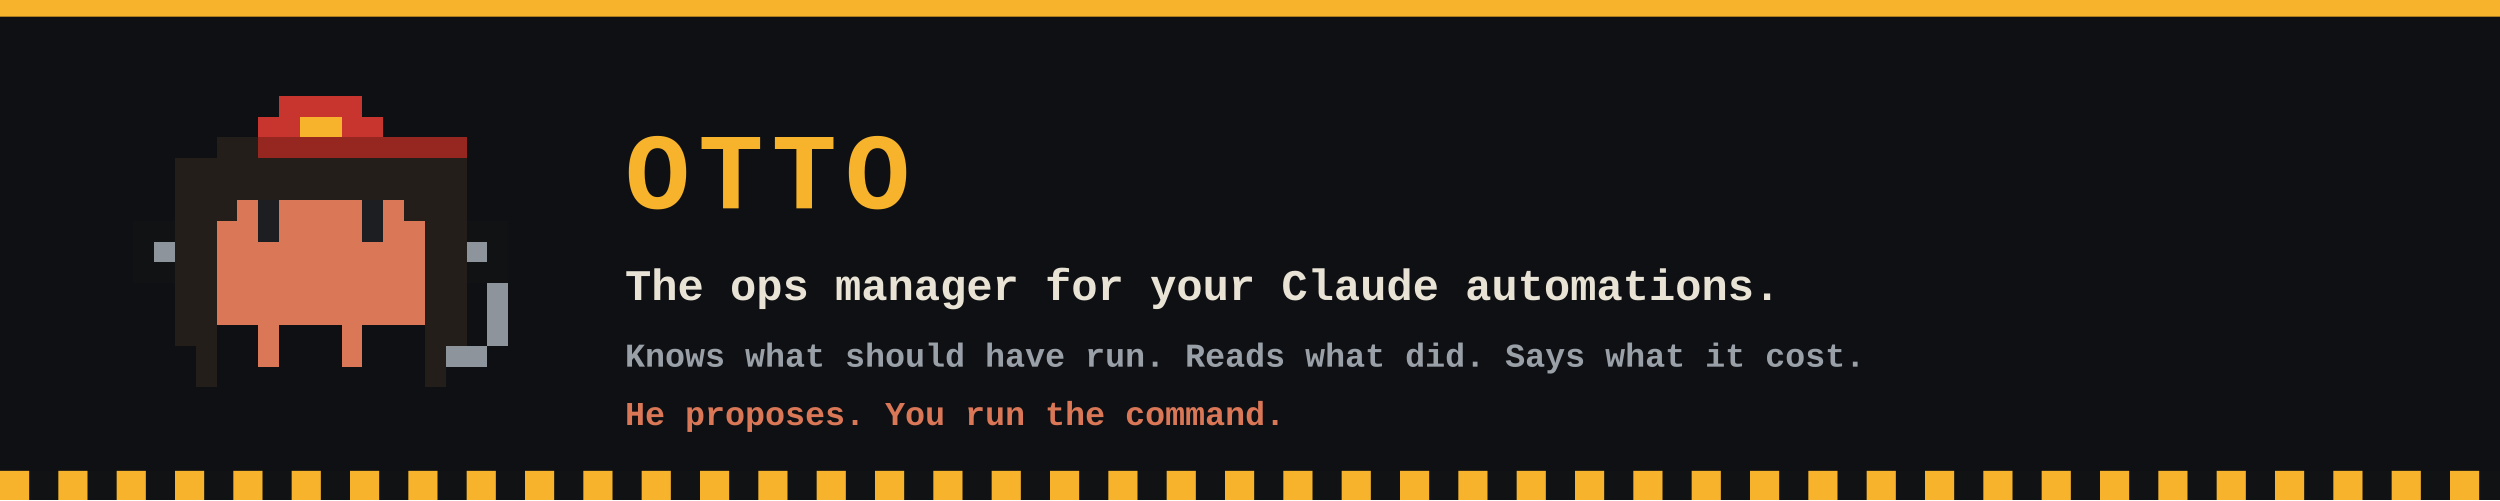
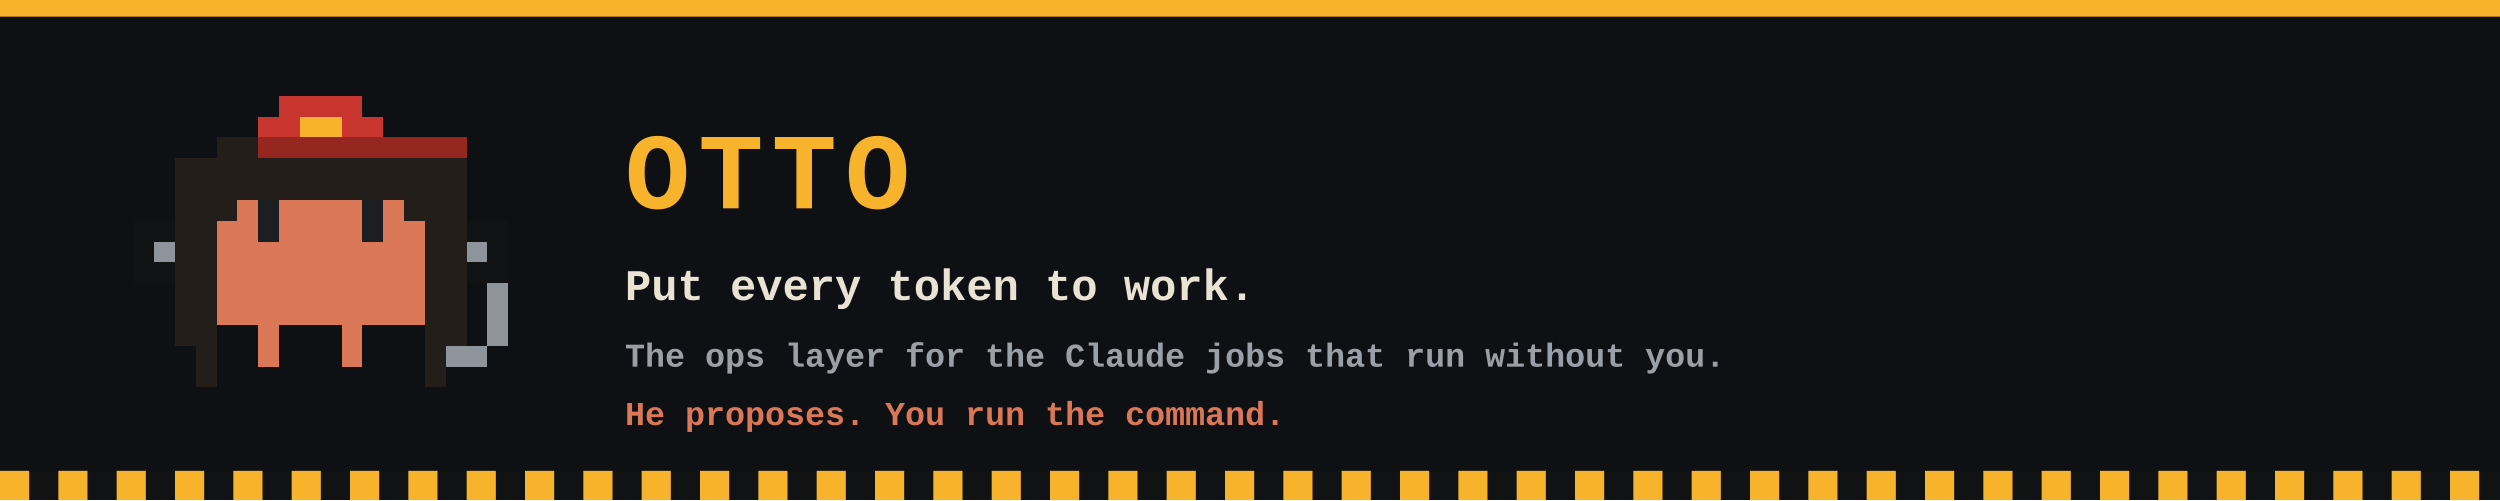
<svg xmlns="http://www.w3.org/2000/svg" viewBox="0 0 1200 240" width="1200" height="240" role="img" aria-label="Otto, the ops manager for your Claude automations">
  <rect width="1200" height="240" fill="#0e1013" />
  <rect width="1200" height="8" fill="#f7b32b" />
  <rect y="226" width="1200" height="14" fill="#111214" />
  <rect x="0" y="226" width="14" height="14" fill="#f7b32b" />
  <rect x="28" y="226" width="14" height="14" fill="#f7b32b" />
  <rect x="56" y="226" width="14" height="14" fill="#f7b32b" />
  <rect x="84" y="226" width="14" height="14" fill="#f7b32b" />
  <rect x="112" y="226" width="14" height="14" fill="#f7b32b" />
  <rect x="140" y="226" width="14" height="14" fill="#f7b32b" />
  <rect x="168" y="226" width="14" height="14" fill="#f7b32b" />
  <rect x="196" y="226" width="14" height="14" fill="#f7b32b" />
  <rect x="224" y="226" width="14" height="14" fill="#f7b32b" />
  <rect x="252" y="226" width="14" height="14" fill="#f7b32b" />
  <rect x="280" y="226" width="14" height="14" fill="#f7b32b" />
  <rect x="308" y="226" width="14" height="14" fill="#f7b32b" />
  <rect x="336" y="226" width="14" height="14" fill="#f7b32b" />
  <rect x="364" y="226" width="14" height="14" fill="#f7b32b" />
  <rect x="392" y="226" width="14" height="14" fill="#f7b32b" />
  <rect x="420" y="226" width="14" height="14" fill="#f7b32b" />
  <rect x="448" y="226" width="14" height="14" fill="#f7b32b" />
  <rect x="476" y="226" width="14" height="14" fill="#f7b32b" />
  <rect x="504" y="226" width="14" height="14" fill="#f7b32b" />
  <rect x="532" y="226" width="14" height="14" fill="#f7b32b" />
  <rect x="560" y="226" width="14" height="14" fill="#f7b32b" />
  <rect x="588" y="226" width="14" height="14" fill="#f7b32b" />
  <rect x="616" y="226" width="14" height="14" fill="#f7b32b" />
  <rect x="644" y="226" width="14" height="14" fill="#f7b32b" />
  <rect x="672" y="226" width="14" height="14" fill="#f7b32b" />
  <rect x="700" y="226" width="14" height="14" fill="#f7b32b" />
  <rect x="728" y="226" width="14" height="14" fill="#f7b32b" />
  <rect x="756" y="226" width="14" height="14" fill="#f7b32b" />
  <rect x="784" y="226" width="14" height="14" fill="#f7b32b" />
  <rect x="812" y="226" width="14" height="14" fill="#f7b32b" />
  <rect x="840" y="226" width="14" height="14" fill="#f7b32b" />
  <rect x="868" y="226" width="14" height="14" fill="#f7b32b" />
  <rect x="896" y="226" width="14" height="14" fill="#f7b32b" />
  <rect x="924" y="226" width="14" height="14" fill="#f7b32b" />
  <rect x="952" y="226" width="14" height="14" fill="#f7b32b" />
  <rect x="980" y="226" width="14" height="14" fill="#f7b32b" />
  <rect x="1008" y="226" width="14" height="14" fill="#f7b32b" />
  <rect x="1036" y="226" width="14" height="14" fill="#f7b32b" />
  <rect x="1064" y="226" width="14" height="14" fill="#f7b32b" />
  <rect x="1092" y="226" width="14" height="14" fill="#f7b32b" />
  <rect x="1120" y="226" width="14" height="14" fill="#f7b32b" />
  <rect x="1148" y="226" width="14" height="14" fill="#f7b32b" />
  <rect x="1176" y="226" width="14" height="14" fill="#f7b32b" />
  <g transform="translate(44,36) scale(10)" shape-rendering="crispEdges">
    <rect x="7" y="5" width="1" height="1" fill="#241e1b" />
    <rect x="8" y="5" width="1" height="1" fill="#241e1b" />
    <rect x="9" y="5" width="1" height="1" fill="#241e1b" />
    <rect x="10" y="5" width="1" height="1" fill="#241e1b" />
    <rect x="11" y="5" width="1" height="1" fill="#241e1b" />
    <rect x="12" y="5" width="1" height="1" fill="#241e1b" />
    <rect x="13" y="5" width="1" height="1" fill="#241e1b" />
    <rect x="14" y="5" width="1" height="1" fill="#241e1b" />
    <rect x="6" y="6" width="1" height="1" fill="#241e1b" />
    <rect x="7" y="6" width="1" height="1" fill="#d97757" />
    <rect x="8" y="6" width="1" height="1" fill="#1c1e21" />
    <rect x="9" y="6" width="1" height="1" fill="#d97757" />
    <rect x="10" y="6" width="1" height="1" fill="#d97757" />
    <rect x="11" y="6" width="1" height="1" fill="#d97757" />
    <rect x="12" y="6" width="1" height="1" fill="#d97757" />
    <rect x="13" y="6" width="1" height="1" fill="#1c1e21" />
    <rect x="14" y="6" width="1" height="1" fill="#d97757" />
    <rect x="15" y="6" width="1" height="1" fill="#241e1b" />
    <rect x="6" y="7" width="1" height="1" fill="#d97757" />
    <rect x="7" y="7" width="1" height="1" fill="#d97757" />
    <rect x="8" y="7" width="1" height="1" fill="#1c1e21" />
    <rect x="9" y="7" width="1" height="1" fill="#d97757" />
    <rect x="10" y="7" width="1" height="1" fill="#d97757" />
    <rect x="11" y="7" width="1" height="1" fill="#d97757" />
    <rect x="12" y="7" width="1" height="1" fill="#d97757" />
    <rect x="13" y="7" width="1" height="1" fill="#1c1e21" />
    <rect x="14" y="7" width="1" height="1" fill="#d97757" />
    <rect x="15" y="7" width="1" height="1" fill="#d97757" />
    <rect x="5" y="8" width="1" height="1" fill="#241e1b" />
    <rect x="6" y="8" width="1" height="1" fill="#d97757" />
    <rect x="7" y="8" width="1" height="1" fill="#d97757" />
    <rect x="8" y="8" width="1" height="1" fill="#d97757" />
    <rect x="9" y="8" width="1" height="1" fill="#d97757" />
    <rect x="10" y="8" width="1" height="1" fill="#d97757" />
    <rect x="11" y="8" width="1" height="1" fill="#d97757" />
    <rect x="12" y="8" width="1" height="1" fill="#d97757" />
    <rect x="13" y="8" width="1" height="1" fill="#d97757" />
    <rect x="14" y="8" width="1" height="1" fill="#d97757" />
    <rect x="15" y="8" width="1" height="1" fill="#d97757" />
    <rect x="16" y="8" width="1" height="1" fill="#241e1b" />
    <rect x="5" y="9" width="1" height="1" fill="#241e1b" />
    <rect x="6" y="9" width="1" height="1" fill="#d97757" />
    <rect x="7" y="9" width="1" height="1" fill="#d97757" />
    <rect x="8" y="9" width="1" height="1" fill="#d97757" />
    <rect x="9" y="9" width="1" height="1" fill="#d97757" />
    <rect x="10" y="9" width="1" height="1" fill="#d97757" />
    <rect x="11" y="9" width="1" height="1" fill="#d97757" />
    <rect x="12" y="9" width="1" height="1" fill="#d97757" />
    <rect x="13" y="9" width="1" height="1" fill="#d97757" />
    <rect x="14" y="9" width="1" height="1" fill="#d97757" />
    <rect x="15" y="9" width="1" height="1" fill="#d97757" />
    <rect x="16" y="9" width="1" height="1" fill="#241e1b" />
    <rect x="6" y="10" width="1" height="1" fill="#d97757" />
    <rect x="7" y="10" width="1" height="1" fill="#d97757" />
    <rect x="8" y="10" width="1" height="1" fill="#d97757" />
    <rect x="9" y="10" width="1" height="1" fill="#d97757" />
    <rect x="10" y="10" width="1" height="1" fill="#d97757" />
    <rect x="11" y="10" width="1" height="1" fill="#d97757" />
    <rect x="12" y="10" width="1" height="1" fill="#d97757" />
    <rect x="13" y="10" width="1" height="1" fill="#d97757" />
    <rect x="14" y="10" width="1" height="1" fill="#d97757" />
    <rect x="15" y="10" width="1" height="1" fill="#d97757" />
    <rect x="6" y="11" width="1" height="1" fill="#d97757" />
    <rect x="7" y="11" width="1" height="1" fill="#d97757" />
    <rect x="8" y="11" width="1" height="1" fill="#d97757" />
    <rect x="9" y="11" width="1" height="1" fill="#d97757" />
    <rect x="10" y="11" width="1" height="1" fill="#d97757" />
    <rect x="11" y="11" width="1" height="1" fill="#d97757" />
    <rect x="12" y="11" width="1" height="1" fill="#d97757" />
    <rect x="13" y="11" width="1" height="1" fill="#d97757" />
    <rect x="14" y="11" width="1" height="1" fill="#d97757" />
    <rect x="15" y="11" width="1" height="1" fill="#d97757" />
    <rect x="8" y="12" width="1" height="1" fill="#d97757" />
    <rect x="12" y="12" width="1" height="1" fill="#d97757" />
    <rect x="8" y="13" width="1" height="1" fill="#d97757" />
    <rect x="12" y="13" width="1" height="1" fill="#d97757" />
    <rect x="6" y="3" width="1" height="1" fill="#241e1b" />
    <rect x="7" y="3" width="1" height="1" fill="#241e1b" />
    <rect x="8" y="3" width="1" height="1" fill="#962720" />
    <rect x="9" y="3" width="1" height="1" fill="#962720" />
    <rect x="10" y="3" width="1" height="1" fill="#962720" />
    <rect x="11" y="3" width="1" height="1" fill="#962720" />
    <rect x="12" y="3" width="1" height="1" fill="#962720" />
    <rect x="13" y="3" width="1" height="1" fill="#962720" />
    <rect x="14" y="3" width="1" height="1" fill="#962720" />
    <rect x="15" y="3" width="1" height="1" fill="#962720" />
    <rect x="4" y="4" width="1" height="1" fill="#241e1b" />
    <rect x="5" y="4" width="1" height="1" fill="#241e1b" />
    <rect x="6" y="4" width="1" height="1" fill="#241e1b" />
    <rect x="7" y="4" width="1" height="1" fill="#241e1b" />
    <rect x="8" y="4" width="1" height="1" fill="#241e1b" />
    <rect x="9" y="4" width="1" height="1" fill="#241e1b" />
    <rect x="10" y="4" width="1" height="1" fill="#241e1b" />
    <rect x="11" y="4" width="1" height="1" fill="#241e1b" />
    <rect x="12" y="4" width="1" height="1" fill="#241e1b" />
    <rect x="13" y="4" width="1" height="1" fill="#241e1b" />
    <rect x="14" y="4" width="1" height="1" fill="#241e1b" />
    <rect x="15" y="4" width="1" height="1" fill="#241e1b" />
    <rect x="16" y="4" width="1" height="1" fill="#241e1b" />
    <rect x="17" y="4" width="1" height="1" fill="#241e1b" />
    <rect x="4" y="5" width="1" height="1" fill="#241e1b" />
    <rect x="5" y="5" width="1" height="1" fill="#241e1b" />
    <rect x="6" y="5" width="1" height="1" fill="#241e1b" />
    <rect x="15" y="5" width="1" height="1" fill="#241e1b" />
    <rect x="16" y="5" width="1" height="1" fill="#241e1b" />
    <rect x="17" y="5" width="1" height="1" fill="#241e1b" />
    <rect x="4" y="6" width="1" height="1" fill="#241e1b" />
    <rect x="4" y="7" width="1" height="1" fill="#241e1b" />
    <rect x="4" y="8" width="1" height="1" fill="#241e1b" />
    <rect x="4" y="9" width="1" height="1" fill="#241e1b" />
    <rect x="4" y="10" width="1" height="1" fill="#241e1b" />
    <rect x="4" y="11" width="1" height="1" fill="#241e1b" />
    <rect x="4" y="12" width="1" height="1" fill="#241e1b" />
    <rect x="17" y="6" width="1" height="1" fill="#241e1b" />
    <rect x="17" y="7" width="1" height="1" fill="#241e1b" />
    <rect x="17" y="8" width="1" height="1" fill="#241e1b" />
    <rect x="17" y="9" width="1" height="1" fill="#241e1b" />
    <rect x="17" y="10" width="1" height="1" fill="#241e1b" />
    <rect x="17" y="11" width="1" height="1" fill="#241e1b" />
    <rect x="17" y="12" width="1" height="1" fill="#241e1b" />
    <rect x="5" y="6" width="1" height="1" fill="#241e1b" />
    <rect x="5" y="7" width="1" height="1" fill="#241e1b" />
    <rect x="5" y="10" width="1" height="1" fill="#241e1b" />
    <rect x="5" y="11" width="1" height="1" fill="#241e1b" />
    <rect x="5" y="12" width="1" height="1" fill="#241e1b" />
    <rect x="5" y="13" width="1" height="1" fill="#241e1b" />
    <rect x="16" y="6" width="1" height="1" fill="#241e1b" />
    <rect x="16" y="7" width="1" height="1" fill="#241e1b" />
    <rect x="16" y="10" width="1" height="1" fill="#241e1b" />
    <rect x="16" y="11" width="1" height="1" fill="#241e1b" />
    <rect x="16" y="12" width="1" height="1" fill="#241e1b" />
    <rect x="16" y="13" width="1" height="1" fill="#241e1b" />
    <rect x="5" y="14" width="1" height="1" fill="#241e1b" />
    <rect x="16" y="14" width="1" height="1" fill="#241e1b" />
    <rect x="9" y="1" width="1" height="1" fill="#c8352e" />
    <rect x="10" y="1" width="1" height="1" fill="#c8352e" />
    <rect x="11" y="1" width="1" height="1" fill="#c8352e" />
    <rect x="12" y="1" width="1" height="1" fill="#c8352e" />
    <rect x="8" y="2" width="1" height="1" fill="#c8352e" />
    <rect x="9" y="2" width="1" height="1" fill="#c8352e" />
    <rect x="10" y="2" width="1" height="1" fill="#f7b32b" />
    <rect x="11" y="2" width="1" height="1" fill="#f7b32b" />
    <rect x="12" y="2" width="1" height="1" fill="#c8352e" />
    <rect x="13" y="2" width="1" height="1" fill="#c8352e" />
    <rect x="16" y="3" width="1" height="1" fill="#962720" />
    <rect x="17" y="3" width="1" height="1" fill="#962720" />
    <rect x="2" y="7" width="1" height="1" fill="#111214" />
    <rect x="3" y="7" width="1" height="1" fill="#111214" />
    <rect x="2" y="8" width="1" height="1" fill="#111214" />
    <rect x="3" y="8" width="1" height="1" fill="#8e949c" />
    <rect x="2" y="9" width="1" height="1" fill="#111214" />
    <rect x="3" y="9" width="1" height="1" fill="#111214" />
    <rect x="18" y="7" width="1" height="1" fill="#111214" />
    <rect x="19" y="7" width="1" height="1" fill="#111214" />
    <rect x="18" y="8" width="1" height="1" fill="#8e949c" />
    <rect x="19" y="8" width="1" height="1" fill="#111214" />
    <rect x="18" y="9" width="1" height="1" fill="#111214" />
    <rect x="19" y="9" width="1" height="1" fill="#111214" />
    <rect x="19" y="10" width="1" height="1" fill="#8e949c" />
    <rect x="19" y="11" width="1" height="1" fill="#8e949c" />
    <rect x="19" y="12" width="1" height="1" fill="#8e949c" />
    <rect x="18" y="13" width="1" height="1" fill="#8e949c" />
    <rect x="17" y="13" width="1" height="1" fill="#8e949c" />
  </g>
  <g font-family="'Courier New', Courier, monospace" font-weight="bold">
    <text x="300" y="100" font-size="52" fill="#f7b32b" letter-spacing="4">OTTO</text>
-     <text x="300" y="144" font-size="21" fill="#e9e3d6">The ops manager for your Claude automations.</text>
-     <text x="300" y="176" font-size="16" fill="#9aa0a8">Knows what should have run. Reads what did. Says what it cost.</text>
+     <text x="300" y="144" font-size="21" fill="#e9e3d6">Put every token to work.</text>
+     <text x="300" y="176" font-size="16" fill="#9aa0a8">The ops layer for the Claude jobs that run without you.</text>
    <text x="300" y="204" font-size="16" fill="#d97757">He proposes. You run the command.</text>
  </g>
</svg>
